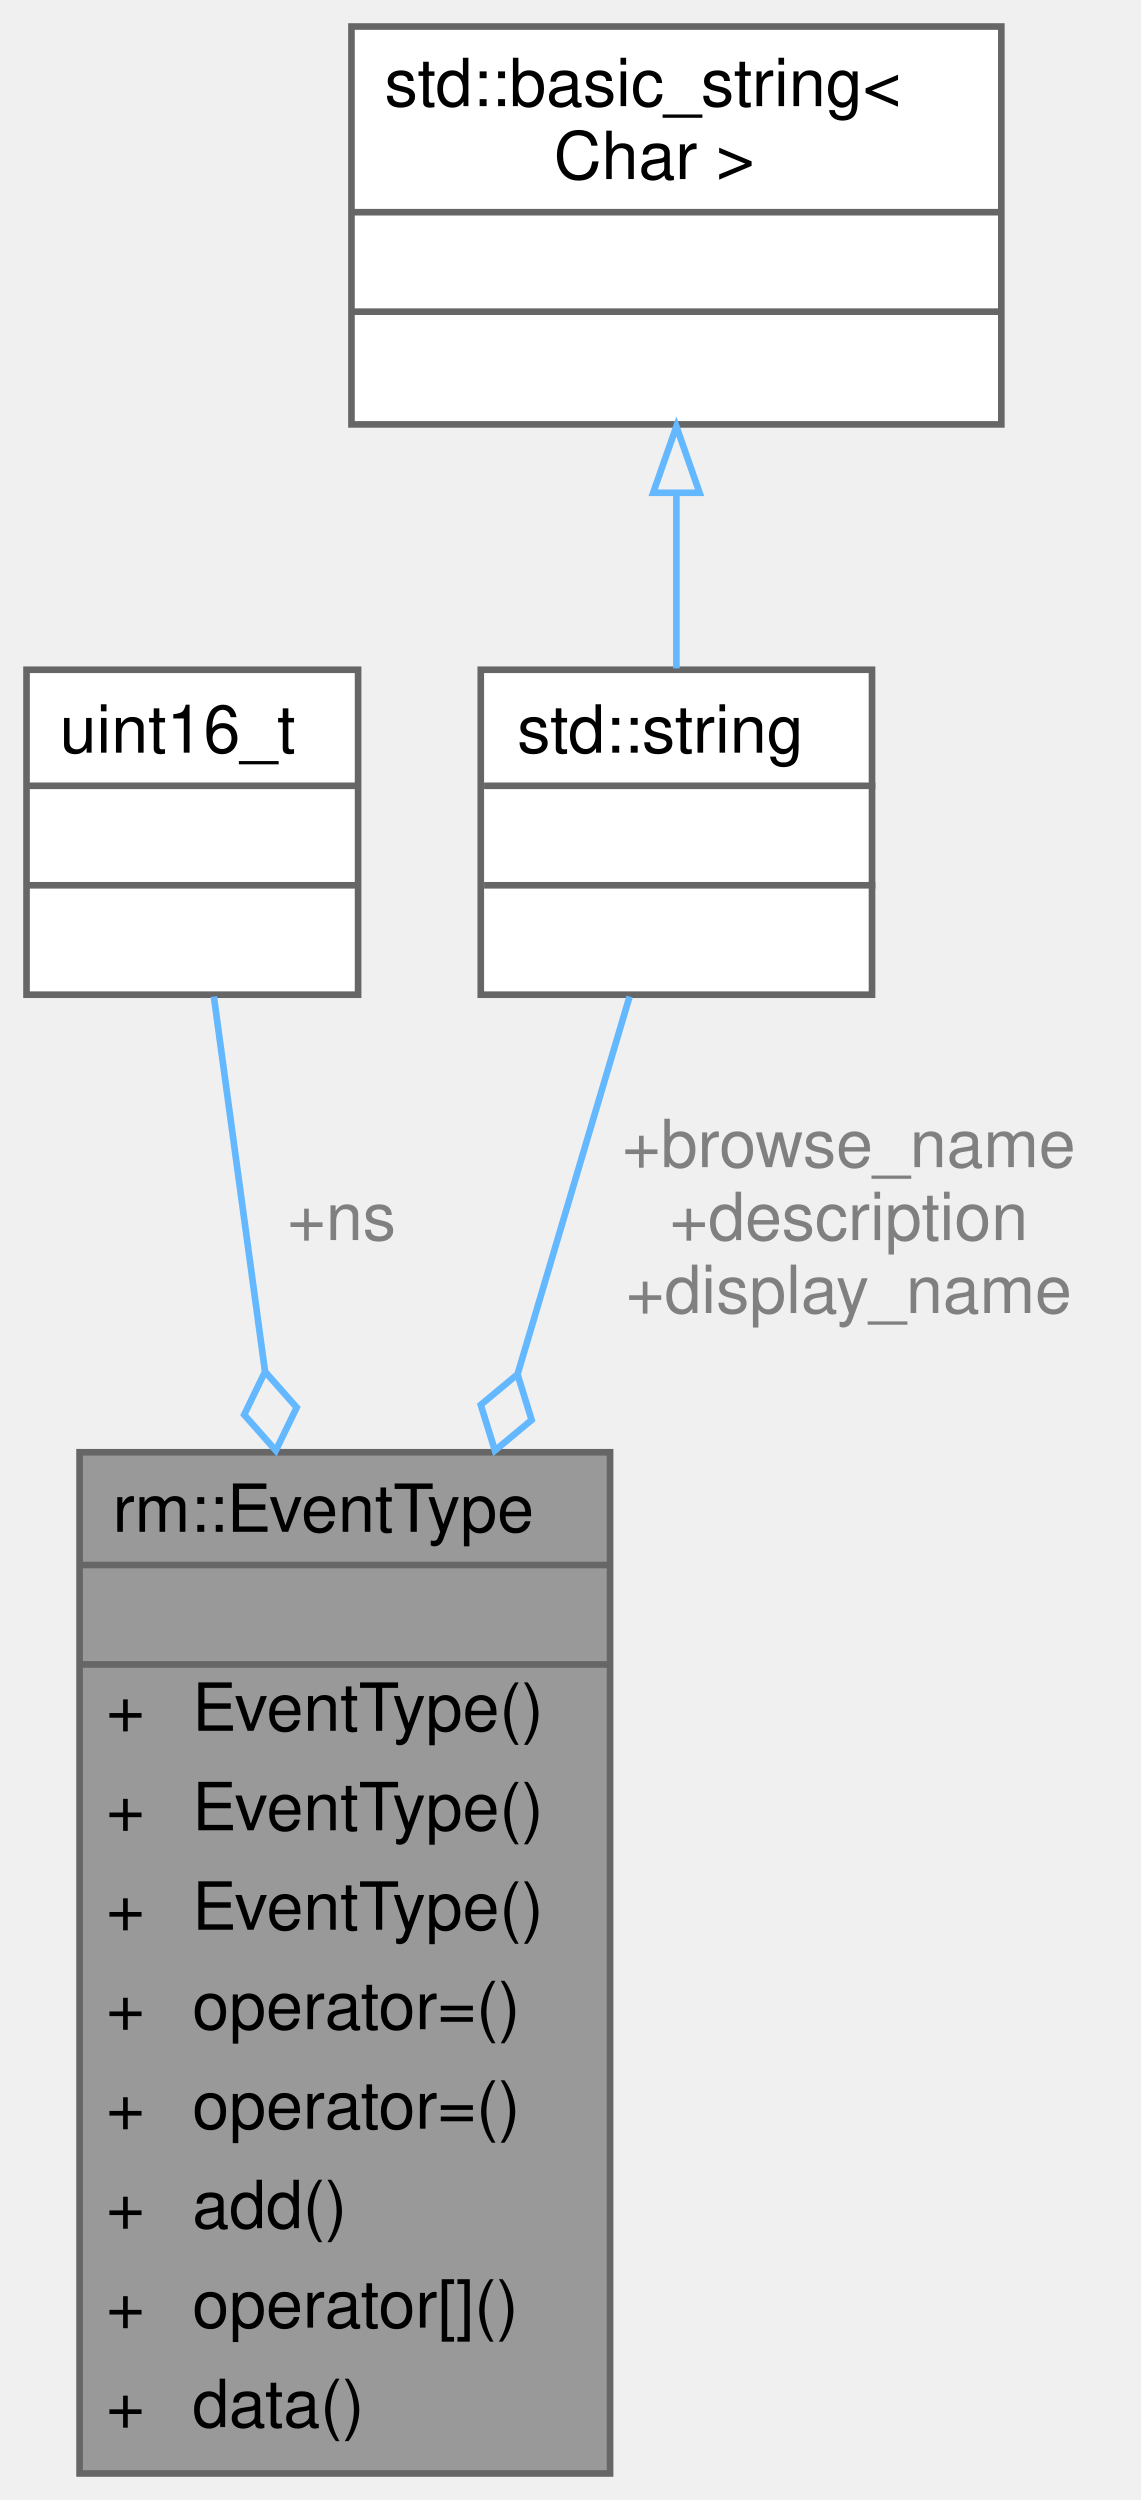
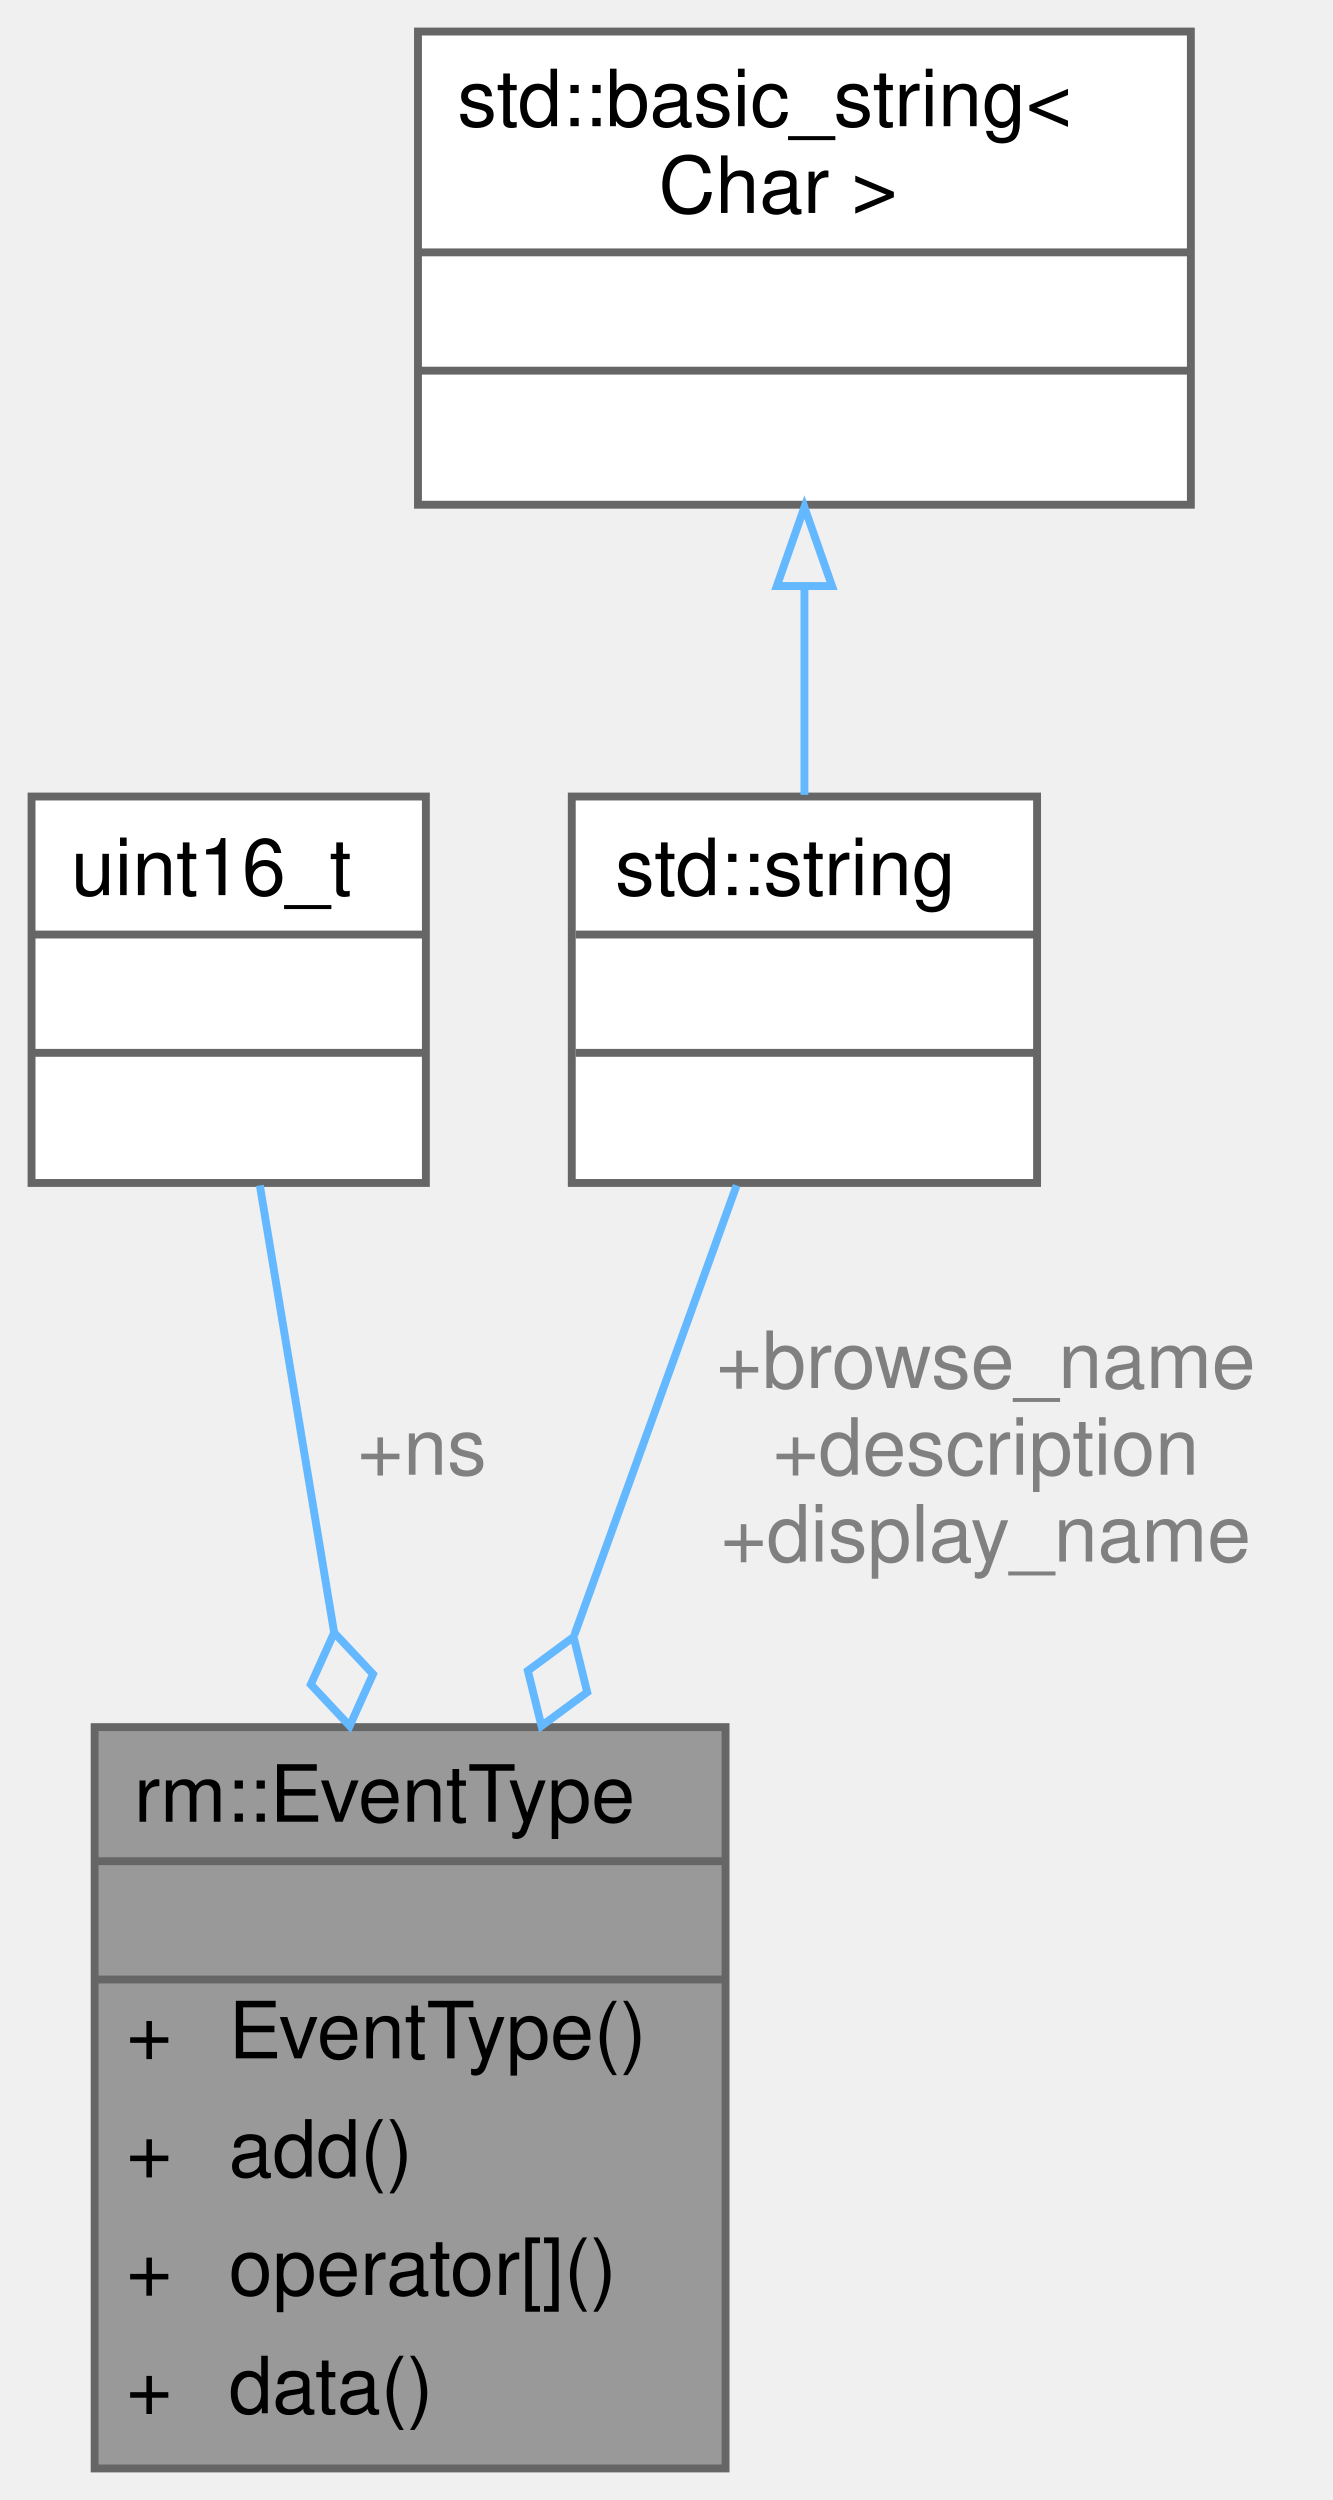
- <svg xmlns="http://www.w3.org/2000/svg" xmlns:xlink="http://www.w3.org/1999/xlink" width="172pt" height="377pt" viewBox="0.00 0.00 172.00 377.00">
-   <g id="graph0" class="graph" transform="scale(1 1) rotate(0) translate(4 373)">
+ <svg xmlns="http://www.w3.org/2000/svg" xmlns:xlink="http://www.w3.org/1999/xlink" width="169pt" height="317pt" viewBox="0.00 0.00 169.00 317.00">
+   <g id="graph0" class="graph" transform="scale(1 1) rotate(0) translate(4 313)">
    <g id="Node000001" class="node">
      <g id="a_Node000001">
        <a xlink:title="OPC UA 事件类型">
-           <polygon fill="#999999" stroke="transparent" points="88,-154 8,-154 8,0 88,0 88,-154" />
-           <text text-anchor="start" x="13" y="-142" font-family="Helvetica,sans-Serif" font-size="10.00">rm::EventType</text>
-           <text text-anchor="start" x="46" y="-127" font-family="Helvetica,sans-Serif" font-size="10.00"> </text>
-           <text text-anchor="start" x="12" y="-112" font-family="Helvetica,sans-Serif" font-size="10.00">+</text>
-           <text text-anchor="start" x="25" y="-112" font-family="Helvetica,sans-Serif" font-size="10.00">EventType()</text>
-           <text text-anchor="start" x="12" y="-97" font-family="Helvetica,sans-Serif" font-size="10.00">+</text>
-           <text text-anchor="start" x="25" y="-97" font-family="Helvetica,sans-Serif" font-size="10.00">EventType()</text>
-           <text text-anchor="start" x="12" y="-82" font-family="Helvetica,sans-Serif" font-size="10.00">+</text>
-           <text text-anchor="start" x="25" y="-82" font-family="Helvetica,sans-Serif" font-size="10.00">EventType()</text>
-           <text text-anchor="start" x="12" y="-67" font-family="Helvetica,sans-Serif" font-size="10.00">+</text>
-           <text text-anchor="start" x="25" y="-67" font-family="Helvetica,sans-Serif" font-size="10.00">operator=()</text>
+           <polygon fill="#999999" stroke="transparent" points="88,-94 8,-94 8,0 88,0 88,-94" />
+           <text text-anchor="start" x="13" y="-82" font-family="Helvetica,sans-Serif" font-size="10.00">rm::EventType</text>
+           <text text-anchor="start" x="46" y="-67" font-family="Helvetica,sans-Serif" font-size="10.00"> </text>
          <text text-anchor="start" x="12" y="-52" font-family="Helvetica,sans-Serif" font-size="10.00">+</text>
-           <text text-anchor="start" x="25" y="-52" font-family="Helvetica,sans-Serif" font-size="10.00">operator=()</text>
+           <text text-anchor="start" x="25" y="-52" font-family="Helvetica,sans-Serif" font-size="10.00">EventType()</text>
          <text text-anchor="start" x="12" y="-37" font-family="Helvetica,sans-Serif" font-size="10.00">+</text>
          <text text-anchor="start" x="25" y="-37" font-family="Helvetica,sans-Serif" font-size="10.00">add()</text>
          <text text-anchor="start" x="12" y="-22" font-family="Helvetica,sans-Serif" font-size="10.00">+</text>
          <text text-anchor="start" x="25" y="-22" font-family="Helvetica,sans-Serif" font-size="10.00">operator[]()</text>
          <text text-anchor="start" x="12" y="-7" font-family="Helvetica,sans-Serif" font-size="10.00">+</text>
          <text text-anchor="start" x="25" y="-7" font-family="Helvetica,sans-Serif" font-size="10.00">data()</text>
-           <polygon fill="#666666" stroke="#666666" points="8,-137 8,-137 88,-137 88,-137 8,-137" />
-           <polygon fill="#666666" stroke="#666666" points="8,-122 8,-122 88,-122 88,-122 8,-122" />
-           <polygon fill="none" stroke="#666666" points="8,0 8,-154 88,-154 88,0 8,0" />
+           <polygon fill="#666666" stroke="#666666" points="8,-77 8,-77 88,-77 88,-77 8,-77" />
+           <polygon fill="#666666" stroke="#666666" points="8,-62 8,-62 88,-62 88,-62 8,-62" />
+           <polygon fill="none" stroke="#666666" points="8,0 8,-94 88,-94 88,0 8,0" />
        </a>
      </g>
    </g>
    <g id="Node000002" class="node">
      <g id="a_Node000002">
        <a xlink:title=" ">
-           <polygon fill="white" stroke="transparent" points="50,-272 0,-272 0,-223 50,-223 50,-272" />
-           <text text-anchor="start" x="5" y="-259.5" font-family="Helvetica,sans-Serif" font-size="10.00">uint16_t</text>
-           <text text-anchor="start" x="23" y="-244.5" font-family="Helvetica,sans-Serif" font-size="10.00"> </text>
-           <text text-anchor="start" x="23" y="-229.5" font-family="Helvetica,sans-Serif" font-size="10.00"> </text>
-           <polygon fill="#666666" stroke="#666666" points="0,-254.5 0,-254.5 50,-254.5 50,-254.5 0,-254.5" />
-           <polygon fill="#666666" stroke="#666666" points="0,-239.5 0,-239.5 50,-239.5 50,-239.5 0,-239.5" />
-           <polygon fill="none" stroke="#666666" points="0,-223 0,-272 50,-272 50,-223 0,-223" />
+           <polygon fill="white" stroke="transparent" points="50,-212 0,-212 0,-163 50,-163 50,-212" />
+           <text text-anchor="start" x="5" y="-199.5" font-family="Helvetica,sans-Serif" font-size="10.00">uint16_t</text>
+           <text text-anchor="start" x="23" y="-184.5" font-family="Helvetica,sans-Serif" font-size="10.00"> </text>
+           <text text-anchor="start" x="23" y="-169.5" font-family="Helvetica,sans-Serif" font-size="10.00"> </text>
+           <polygon fill="#666666" stroke="#666666" points="0,-194.5 0,-194.5 50,-194.5 50,-194.5 0,-194.5" />
+           <polygon fill="#666666" stroke="#666666" points="0,-179.5 0,-179.5 50,-179.5 50,-179.5 0,-179.5" />
+           <polygon fill="none" stroke="#666666" points="0,-163 0,-212 50,-212 50,-163 0,-163" />
        </a>
      </g>
    </g>
    <g id="edge1_Node000001_Node000002" class="edge">
      <g id="a_edge1_Node000001_Node000002">
        <a xlink:title=" ">
-           <path fill="none" stroke="#63b8ff" d="M28.25,-222.72C30.31,-207.63 33.11,-187.08 35.96,-166.2" />
-           <polygon fill="none" stroke="#63b8ff" points="35.97,-166.15 32.82,-159.66 37.59,-154.26 40.74,-160.75 35.97,-166.15" />
+           <path fill="none" stroke="#63b8ff" d="M28.95,-162.69C31.55,-147.05 35.07,-125.88 38.37,-105.98" />
+           <polygon fill="none" stroke="#63b8ff" points="38.37,-105.98 35.41,-99.41 40.34,-94.15 43.3,-100.72 38.37,-105.98" />
        </a>
      </g>
-       <text text-anchor="middle" x="47.5" y="-186" font-family="Helvetica,sans-Serif" font-size="10.00" fill="grey"> +ns</text>
+       <text text-anchor="middle" x="49.5" y="-126" font-family="Helvetica,sans-Serif" font-size="10.00" fill="grey"> +ns</text>
    </g>
    <g id="Node000003" class="node">
      <g id="a_Node000003">
        <a xlink:title=" ">
-           <polygon fill="white" stroke="transparent" points="127.5,-272 68.5,-272 68.5,-223 127.5,-223 127.5,-272" />
-           <text text-anchor="start" x="74" y="-259.5" font-family="Helvetica,sans-Serif" font-size="10.00">std::string</text>
-           <text text-anchor="start" x="96.5" y="-244.5" font-family="Helvetica,sans-Serif" font-size="10.00"> </text>
-           <text text-anchor="start" x="96.5" y="-229.5" font-family="Helvetica,sans-Serif" font-size="10.00"> </text>
-           <polygon fill="#666666" stroke="#666666" points="69,-254.5 69,-254.5 128,-254.5 128,-254.5 69,-254.5" />
-           <polygon fill="#666666" stroke="#666666" points="69,-239.5 69,-239.5 128,-239.5 128,-239.5 69,-239.5" />
-           <polygon fill="none" stroke="#666666" points="68.5,-223 68.5,-272 127.5,-272 127.5,-223 68.5,-223" />
+           <polygon fill="white" stroke="transparent" points="127.5,-212 68.5,-212 68.5,-163 127.5,-163 127.5,-212" />
+           <text text-anchor="start" x="74" y="-199.5" font-family="Helvetica,sans-Serif" font-size="10.00">std::string</text>
+           <text text-anchor="start" x="96.5" y="-184.5" font-family="Helvetica,sans-Serif" font-size="10.00"> </text>
+           <text text-anchor="start" x="96.5" y="-169.5" font-family="Helvetica,sans-Serif" font-size="10.00"> </text>
+           <polygon fill="#666666" stroke="#666666" points="69,-194.5 69,-194.5 128,-194.5 128,-194.5 69,-194.5" />
+           <polygon fill="#666666" stroke="#666666" points="69,-179.5 69,-179.5 128,-179.5 128,-179.5 69,-179.5" />
+           <polygon fill="none" stroke="#666666" points="68.5,-163 68.5,-212 127.5,-212 127.5,-163 68.5,-163" />
        </a>
      </g>
    </g>
    <g id="edge2_Node000001_Node000003" class="edge">
      <g id="a_edge2_Node000001_Node000003">
        <a xlink:title=" ">
-           <path fill="none" stroke="#63b8ff" d="M90.94,-222.72C86.45,-207.56 80.31,-186.89 74.09,-165.91" />
-           <polygon fill="none" stroke="#63b8ff" points="74.04,-165.76 68.5,-161.15 70.63,-154.26 76.17,-158.87 74.04,-165.76" />
+           <path fill="none" stroke="#63b8ff" d="M89.4,-162.69C83.73,-146.98 76.04,-125.68 68.83,-105.7" />
+           <polygon fill="none" stroke="#63b8ff" points="68.73,-105.43 62.93,-101.15 64.66,-94.15 70.46,-98.43 68.73,-105.43" />
        </a>
      </g>
-       <text text-anchor="middle" x="124" y="-197" font-family="Helvetica,sans-Serif" font-size="10.00" fill="grey"> +browse_name</text>
-       <text text-anchor="middle" x="124" y="-186" font-family="Helvetica,sans-Serif" font-size="10.00" fill="grey">+description</text>
-       <text text-anchor="middle" x="124" y="-175" font-family="Helvetica,sans-Serif" font-size="10.00" fill="grey">+display_name</text>
+       <text text-anchor="middle" x="121" y="-137" font-family="Helvetica,sans-Serif" font-size="10.00" fill="grey"> +browse_name</text>
+       <text text-anchor="middle" x="121" y="-126" font-family="Helvetica,sans-Serif" font-size="10.00" fill="grey">+description</text>
+       <text text-anchor="middle" x="121" y="-115" font-family="Helvetica,sans-Serif" font-size="10.00" fill="grey">+display_name</text>
    </g>
    <g id="Node000004" class="node">
      <g id="a_Node000004">
        <a xlink:title=" ">
-           <polygon fill="white" stroke="transparent" points="147,-369 49,-369 49,-309 147,-309 147,-369" />
-           <text text-anchor="start" x="54" y="-357" font-family="Helvetica,sans-Serif" font-size="10.00">std::basic_string&lt;</text>
-           <text text-anchor="start" x="79.5" y="-346" font-family="Helvetica,sans-Serif" font-size="10.00"> Char &gt;</text>
-           <text text-anchor="start" x="96" y="-331" font-family="Helvetica,sans-Serif" font-size="10.00"> </text>
-           <text text-anchor="start" x="96" y="-316" font-family="Helvetica,sans-Serif" font-size="10.00"> </text>
-           <polygon fill="#666666" stroke="#666666" points="49,-341 49,-341 147,-341 147,-341 49,-341" />
-           <polygon fill="#666666" stroke="#666666" points="49,-326 49,-326 147,-326 147,-326 49,-326" />
-           <polygon fill="none" stroke="#666666" points="49,-309 49,-369 147,-369 147,-309 49,-309" />
+           <polygon fill="white" stroke="transparent" points="147,-309 49,-309 49,-249 147,-249 147,-309" />
+           <text text-anchor="start" x="54" y="-297" font-family="Helvetica,sans-Serif" font-size="10.00">std::basic_string&lt;</text>
+           <text text-anchor="start" x="79.5" y="-286" font-family="Helvetica,sans-Serif" font-size="10.00"> Char &gt;</text>
+           <text text-anchor="start" x="96" y="-271" font-family="Helvetica,sans-Serif" font-size="10.00"> </text>
+           <text text-anchor="start" x="96" y="-256" font-family="Helvetica,sans-Serif" font-size="10.00"> </text>
+           <polygon fill="#666666" stroke="#666666" points="49,-281 49,-281 147,-281 147,-281 49,-281" />
+           <polygon fill="#666666" stroke="#666666" points="49,-266 49,-266 147,-266 147,-266 49,-266" />
+           <polygon fill="none" stroke="#666666" points="49,-249 49,-309 147,-309 147,-249 49,-249" />
        </a>
      </g>
    </g>
    <g id="edge3_Node000003_Node000004" class="edge">
      <g id="a_edge3_Node000003_Node000004">
        <a xlink:title=" ">
-           <path fill="none" stroke="#63b8ff" d="M98,-298.41C98,-289.47 98,-280.25 98,-272.21" />
-           <polygon fill="none" stroke="#63b8ff" points="94.5,-298.69 98,-308.69 101.5,-298.69 94.5,-298.69" />
+           <path fill="none" stroke="#63b8ff" d="M98,-238.41C98,-229.47 98,-220.25 98,-212.21" />
+           <polygon fill="none" stroke="#63b8ff" points="94.5,-238.69 98,-248.69 101.5,-238.69 94.5,-238.69" />
        </a>
      </g>
    </g>
  </g>
</svg>
